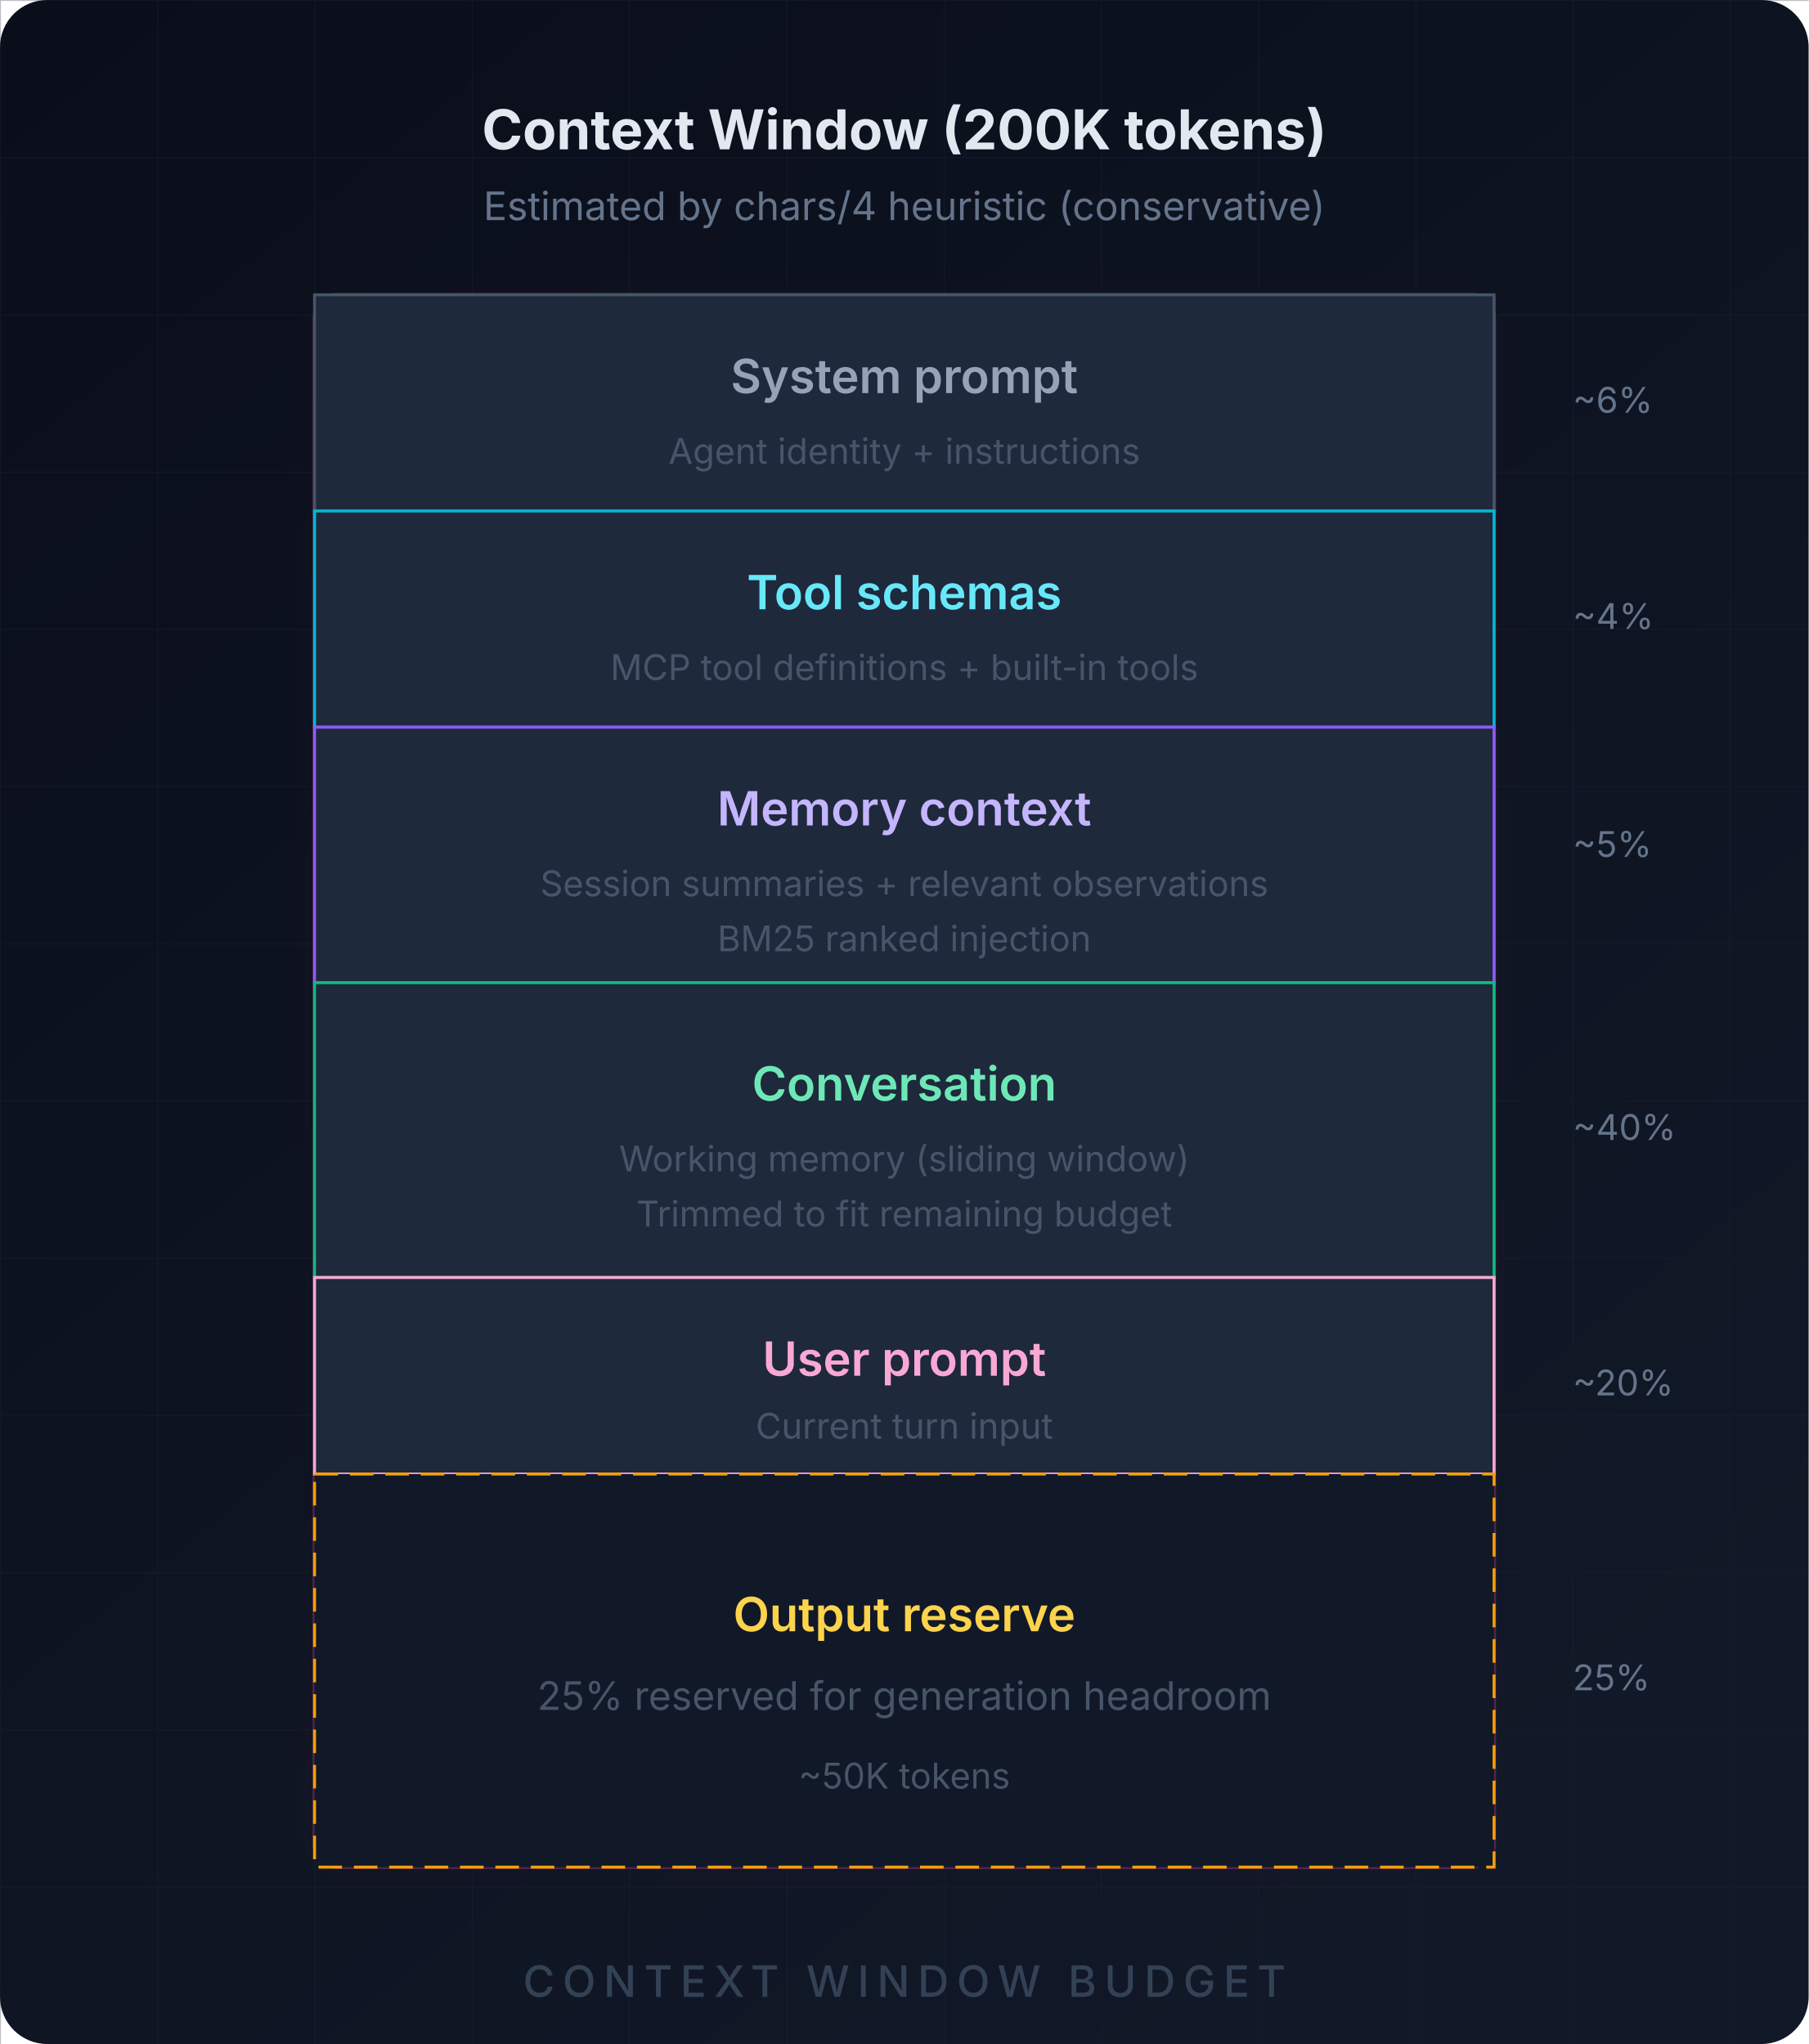
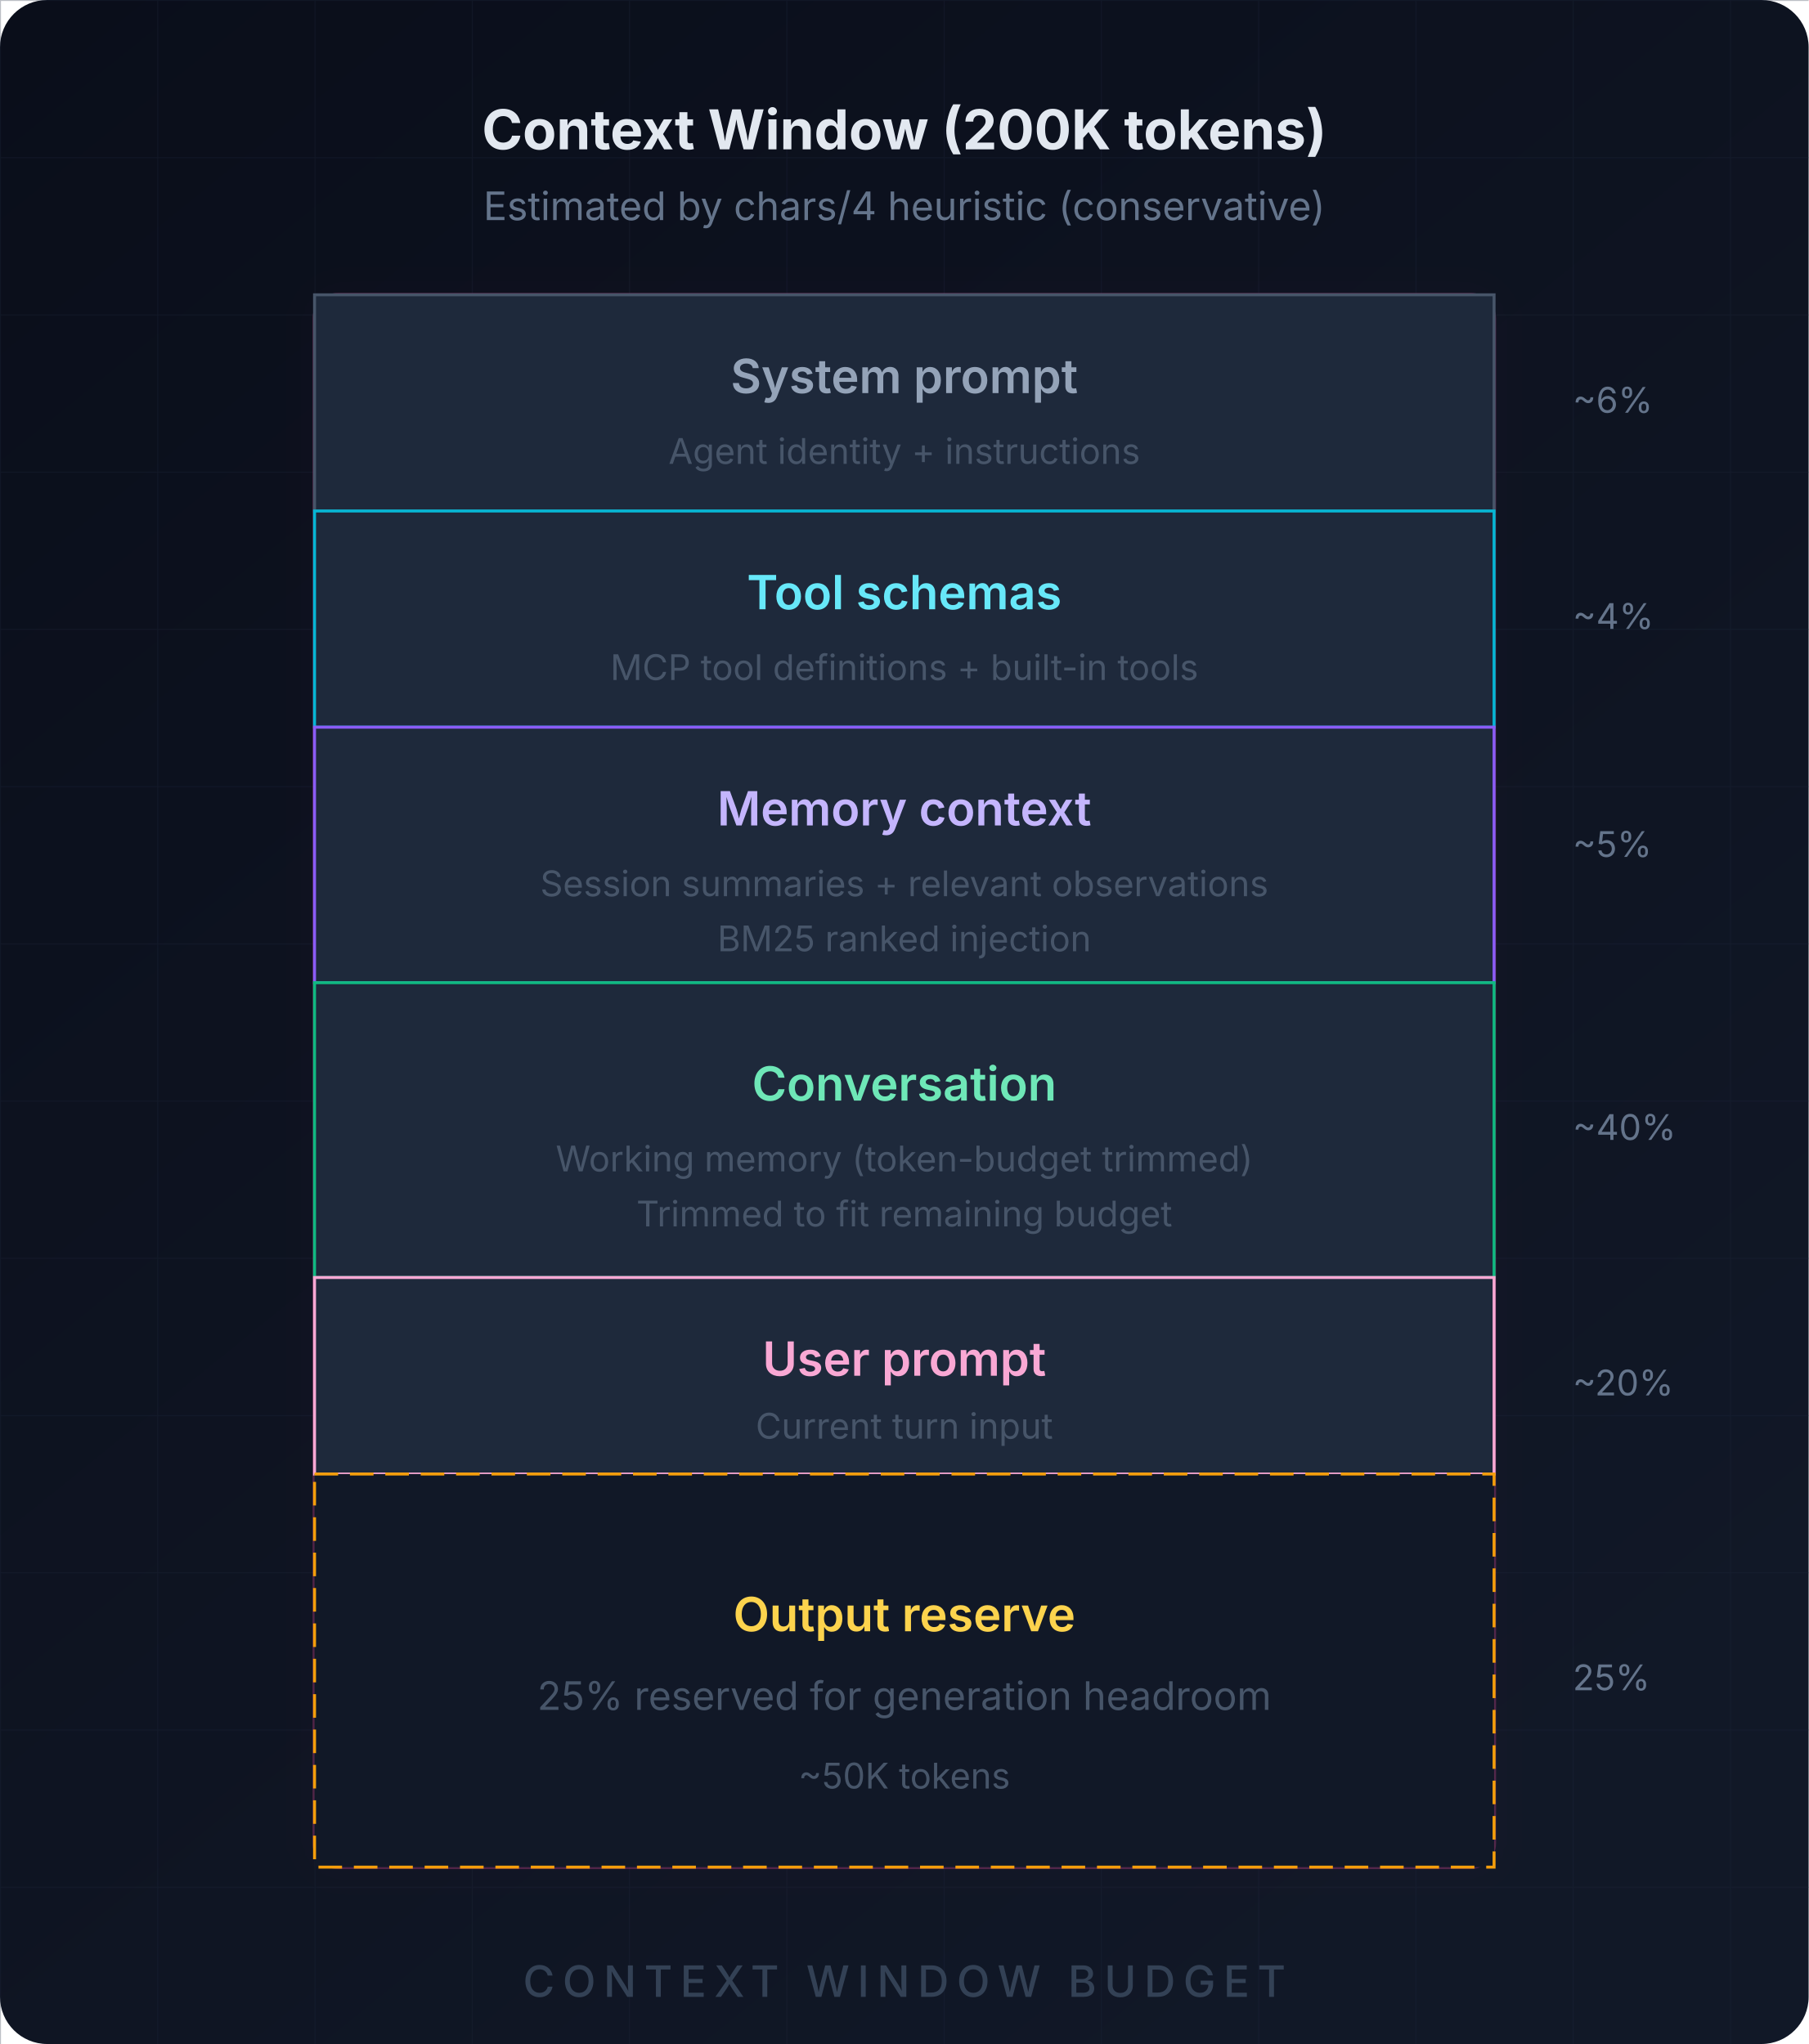
<svg xmlns="http://www.w3.org/2000/svg" viewBox="0 0 460 520" font-family="'Geist', 'Inter', system-ui, -apple-system, sans-serif">
  <defs>
    <linearGradient id="bgGrad" x1="0" y1="0" x2="0.7" y2="1">
      <stop offset="0%" stop-color="#0a0e1a" />
      <stop offset="100%" stop-color="#111827" />
    </linearGradient>
    <pattern id="grid" width="40" height="40" patternUnits="userSpaceOnUse">
      <path d="M 40 0 L 0 0 0 40" fill="none" stroke="#1e293b" stroke-width="0.5" opacity="0.3" />
    </pattern>
    <linearGradient id="runtimeGrad" x1="0" y1="0" x2="0" y2="1">
      <stop offset="0%" stop-color="#ec4899" />
      <stop offset="100%" stop-color="#db2777" />
    </linearGradient>
    <filter id="glow-runtime" x="-20%" y="-20%" width="140%" height="140%">
      <feGaussianBlur stdDeviation="4" result="blur" />
      <feFlood flood-color="#ec4899" flood-opacity="0.3" />
      <feComposite in2="blur" operator="in" />
      <feMerge>
        <feMergeNode />
        <feMergeNode in="SourceGraphic" />
      </feMerge>
    </filter>
  </defs>
  <rect width="460" height="520" fill="url(#bgGrad)" rx="12" />
  <rect width="460" height="520" fill="url(#grid)" />
  <text x="230" y="38" text-anchor="middle" fill="#e2e8f0" font-size="14" font-weight="700">Context Window (200K tokens)</text>
  <text x="230" y="56" text-anchor="middle" fill="#64748b" font-size="10">Estimated by chars/4 heuristic (conservative)</text>
  <g filter="url(#glow-runtime)">
    <rect x="80" y="75" rx="6" ry="6" width="300" height="400" fill="none" stroke="#ec4899" stroke-width="1" opacity="0.3" />
  </g>
  <rect x="80" y="75" rx="6" ry="0" width="300" height="55" fill="#1e293b" stroke="#475569" stroke-width="0.75" />
  <text x="230" y="100" text-anchor="middle" fill="#94a3b8" font-size="12" font-weight="600">System prompt</text>
  <text x="230" y="118" text-anchor="middle" fill="#475569" font-size="9">Agent identity + instructions</text>
  <rect x="80" y="130" width="300" height="55" fill="#1e293b" stroke="#06b6d4" stroke-width="0.75" />
  <text x="230" y="155" text-anchor="middle" fill="#67e8f9" font-size="12" font-weight="600">Tool schemas</text>
  <text x="230" y="173" text-anchor="middle" fill="#475569" font-size="9">MCP tool definitions + built-in tools</text>
  <rect x="80" y="185" width="300" height="65" fill="#1e293b" stroke="#8b5cf6" stroke-width="0.75" />
  <text x="230" y="210" text-anchor="middle" fill="#c4b5fd" font-size="12" font-weight="600">Memory context</text>
  <text x="230" y="228" text-anchor="middle" fill="#475569" font-size="9">Session summaries + relevant observations</text>
  <text x="230" y="242" text-anchor="middle" fill="#475569" font-size="9">BM25 ranked injection</text>
  <rect x="80" y="250" width="300" height="75" fill="#1e293b" stroke="#10b981" stroke-width="0.75" />
  <text x="230" y="280" text-anchor="middle" fill="#6ee7b7" font-size="12" font-weight="600">Conversation</text>
-   <text x="230" y="298" text-anchor="middle" fill="#475569" font-size="9">Working memory (sliding window)</text>
+   <text x="230" y="298" text-anchor="middle" fill="#475569" font-size="9">Working memory (token-budget trimmed)</text>
  <text x="230" y="312" text-anchor="middle" fill="#475569" font-size="9">Trimmed to fit remaining budget</text>
  <rect x="80" y="325" width="300" height="50" fill="#1e293b" stroke="#f9a8d4" stroke-width="0.75" />
  <text x="230" y="350" text-anchor="middle" fill="#f9a8d4" font-size="12" font-weight="600">User prompt</text>
  <text x="230" y="366" text-anchor="middle" fill="#475569" font-size="9">Current turn input</text>
  <rect x="80" y="375" rx="0" ry="6" width="300" height="100" fill="#111827" stroke="#f59e0b" stroke-width="0.75" stroke-dasharray="6,3" />
  <text x="230" y="415" text-anchor="middle" fill="#fcd34d" font-size="12" font-weight="600">Output reserve</text>
  <text x="230" y="435" text-anchor="middle" fill="#475569" font-size="10">25% reserved for generation headroom</text>
  <text x="230" y="455" text-anchor="middle" fill="#475569" font-size="9">~50K tokens</text>
  <text x="400" y="105" fill="#64748b" font-size="9">~6%</text>
  <text x="400" y="160" fill="#64748b" font-size="9">~4%</text>
  <text x="400" y="218" fill="#64748b" font-size="9">~5%</text>
  <text x="400" y="290" fill="#64748b" font-size="9">~40%</text>
  <text x="400" y="355" fill="#64748b" font-size="9">~20%</text>
  <text x="400" y="430" fill="#64748b" font-size="9">25%</text>
  <text x="230" y="508" text-anchor="middle" fill="#334155" font-size="11" letter-spacing="2" font-weight="500">CONTEXT WINDOW BUDGET</text>
</svg>
